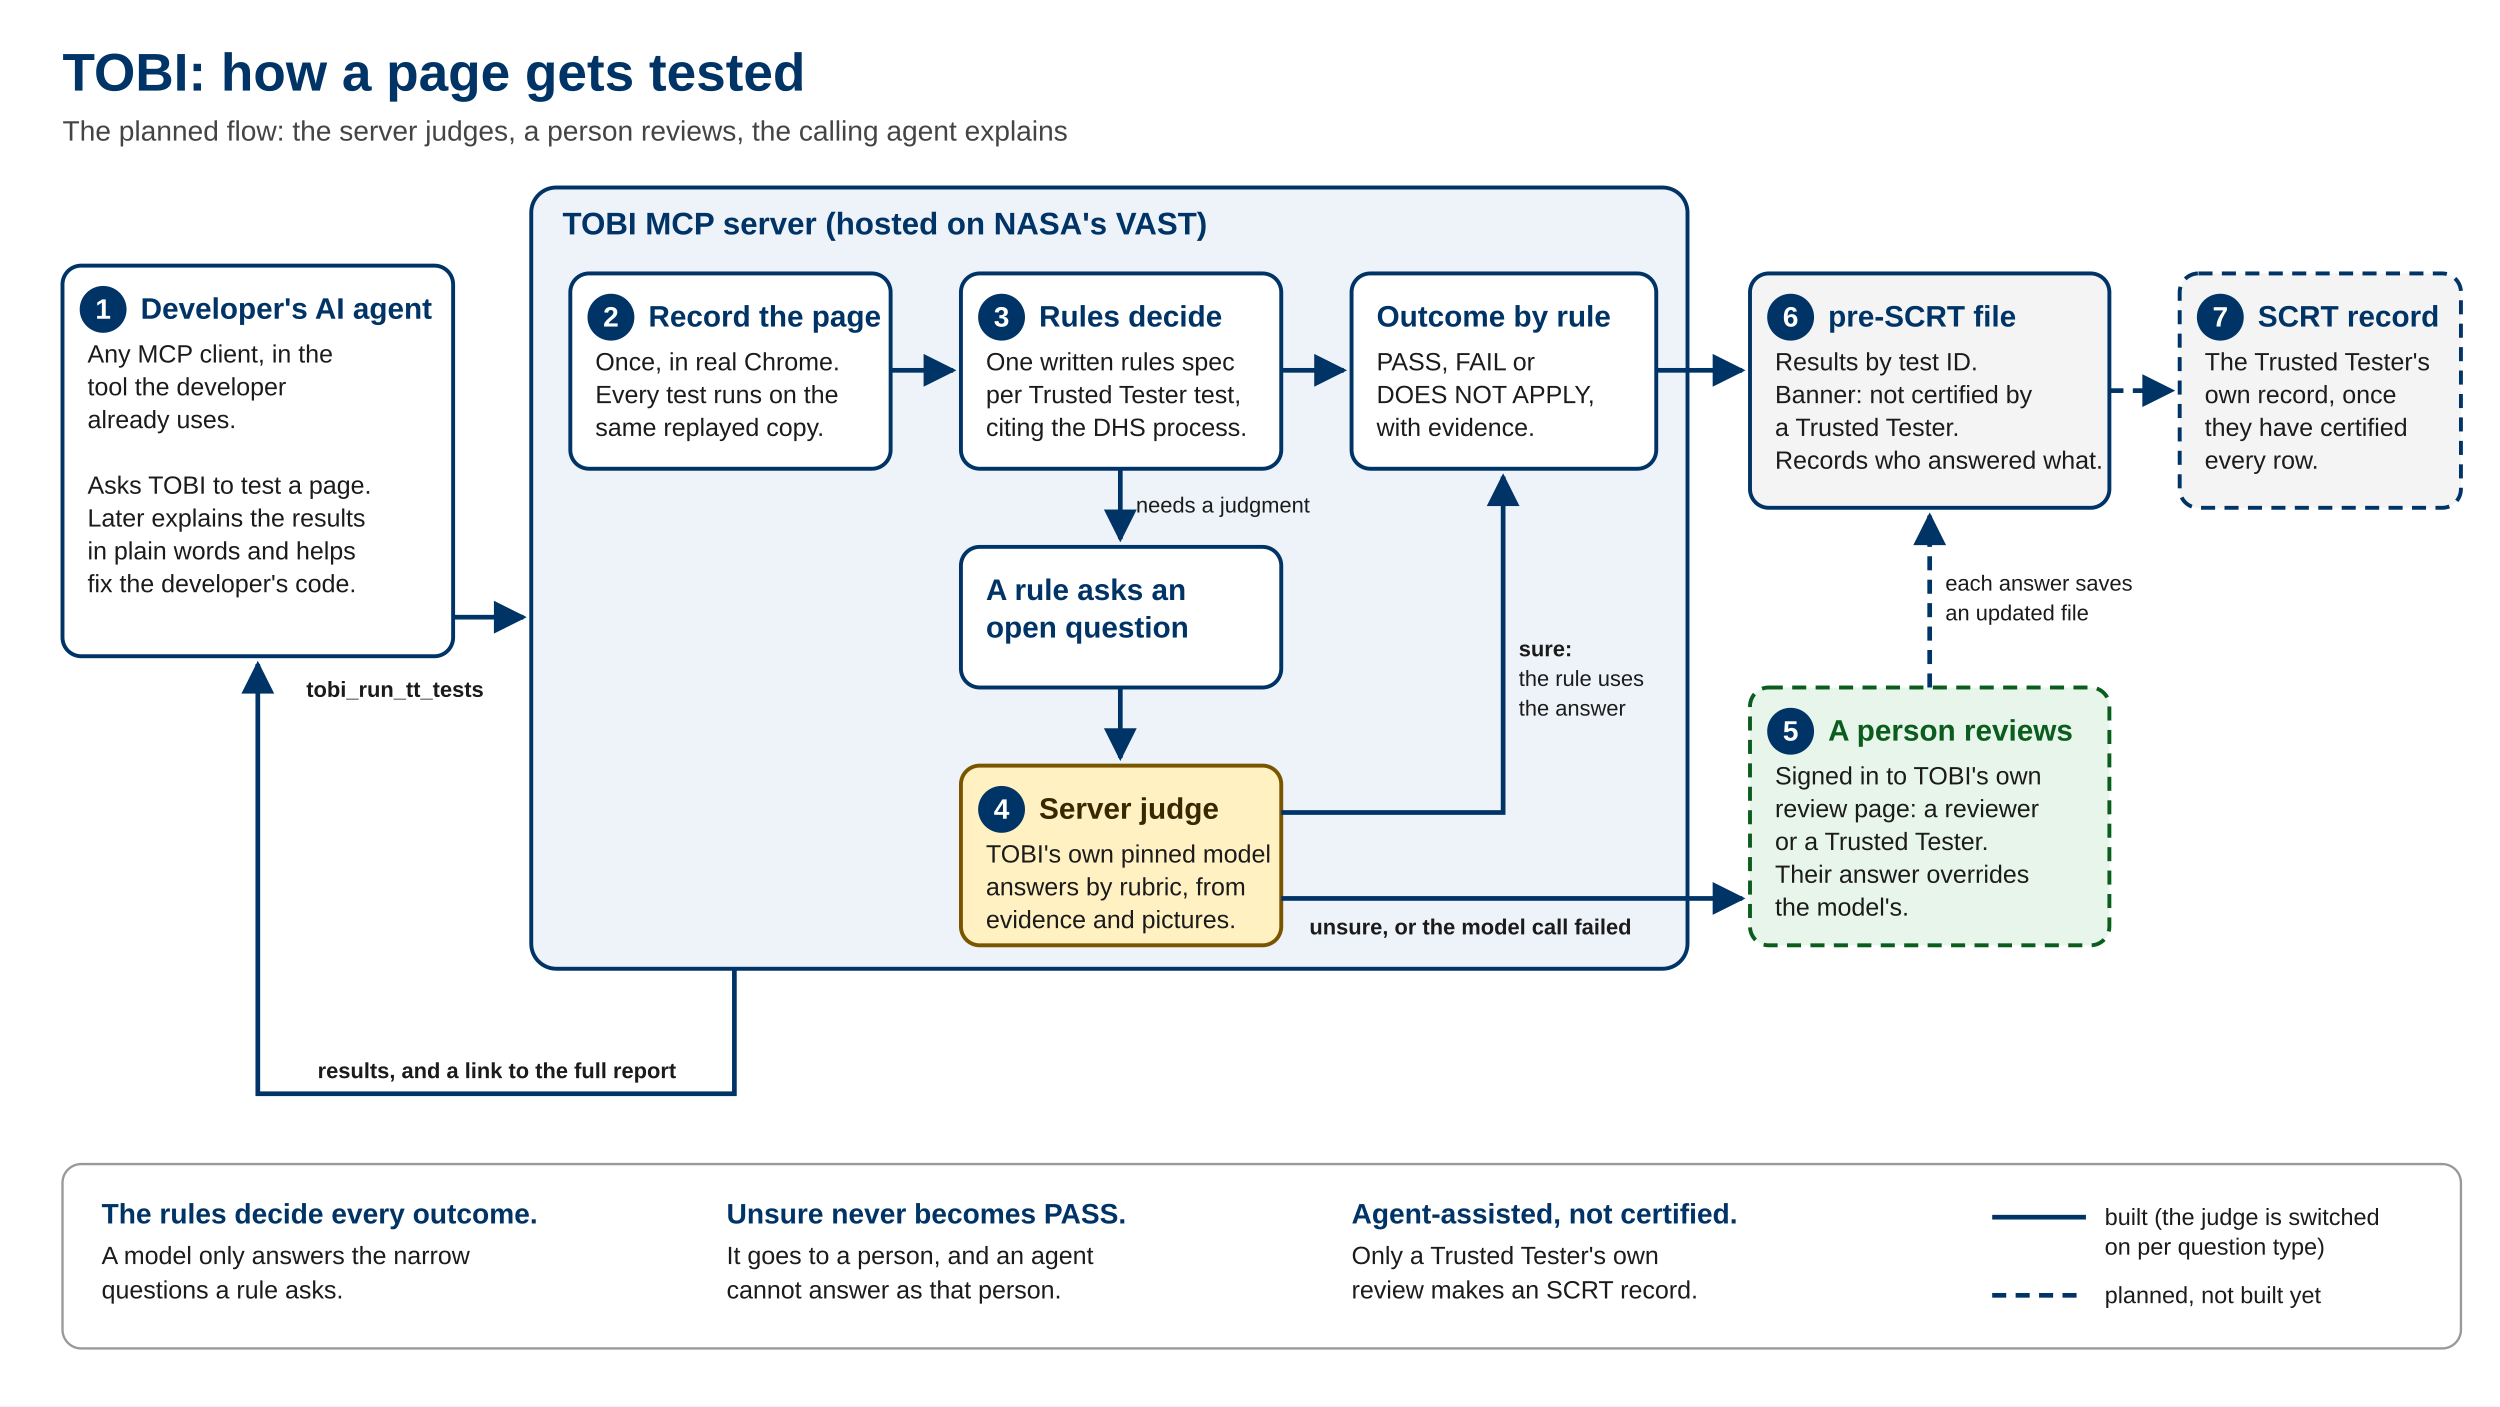
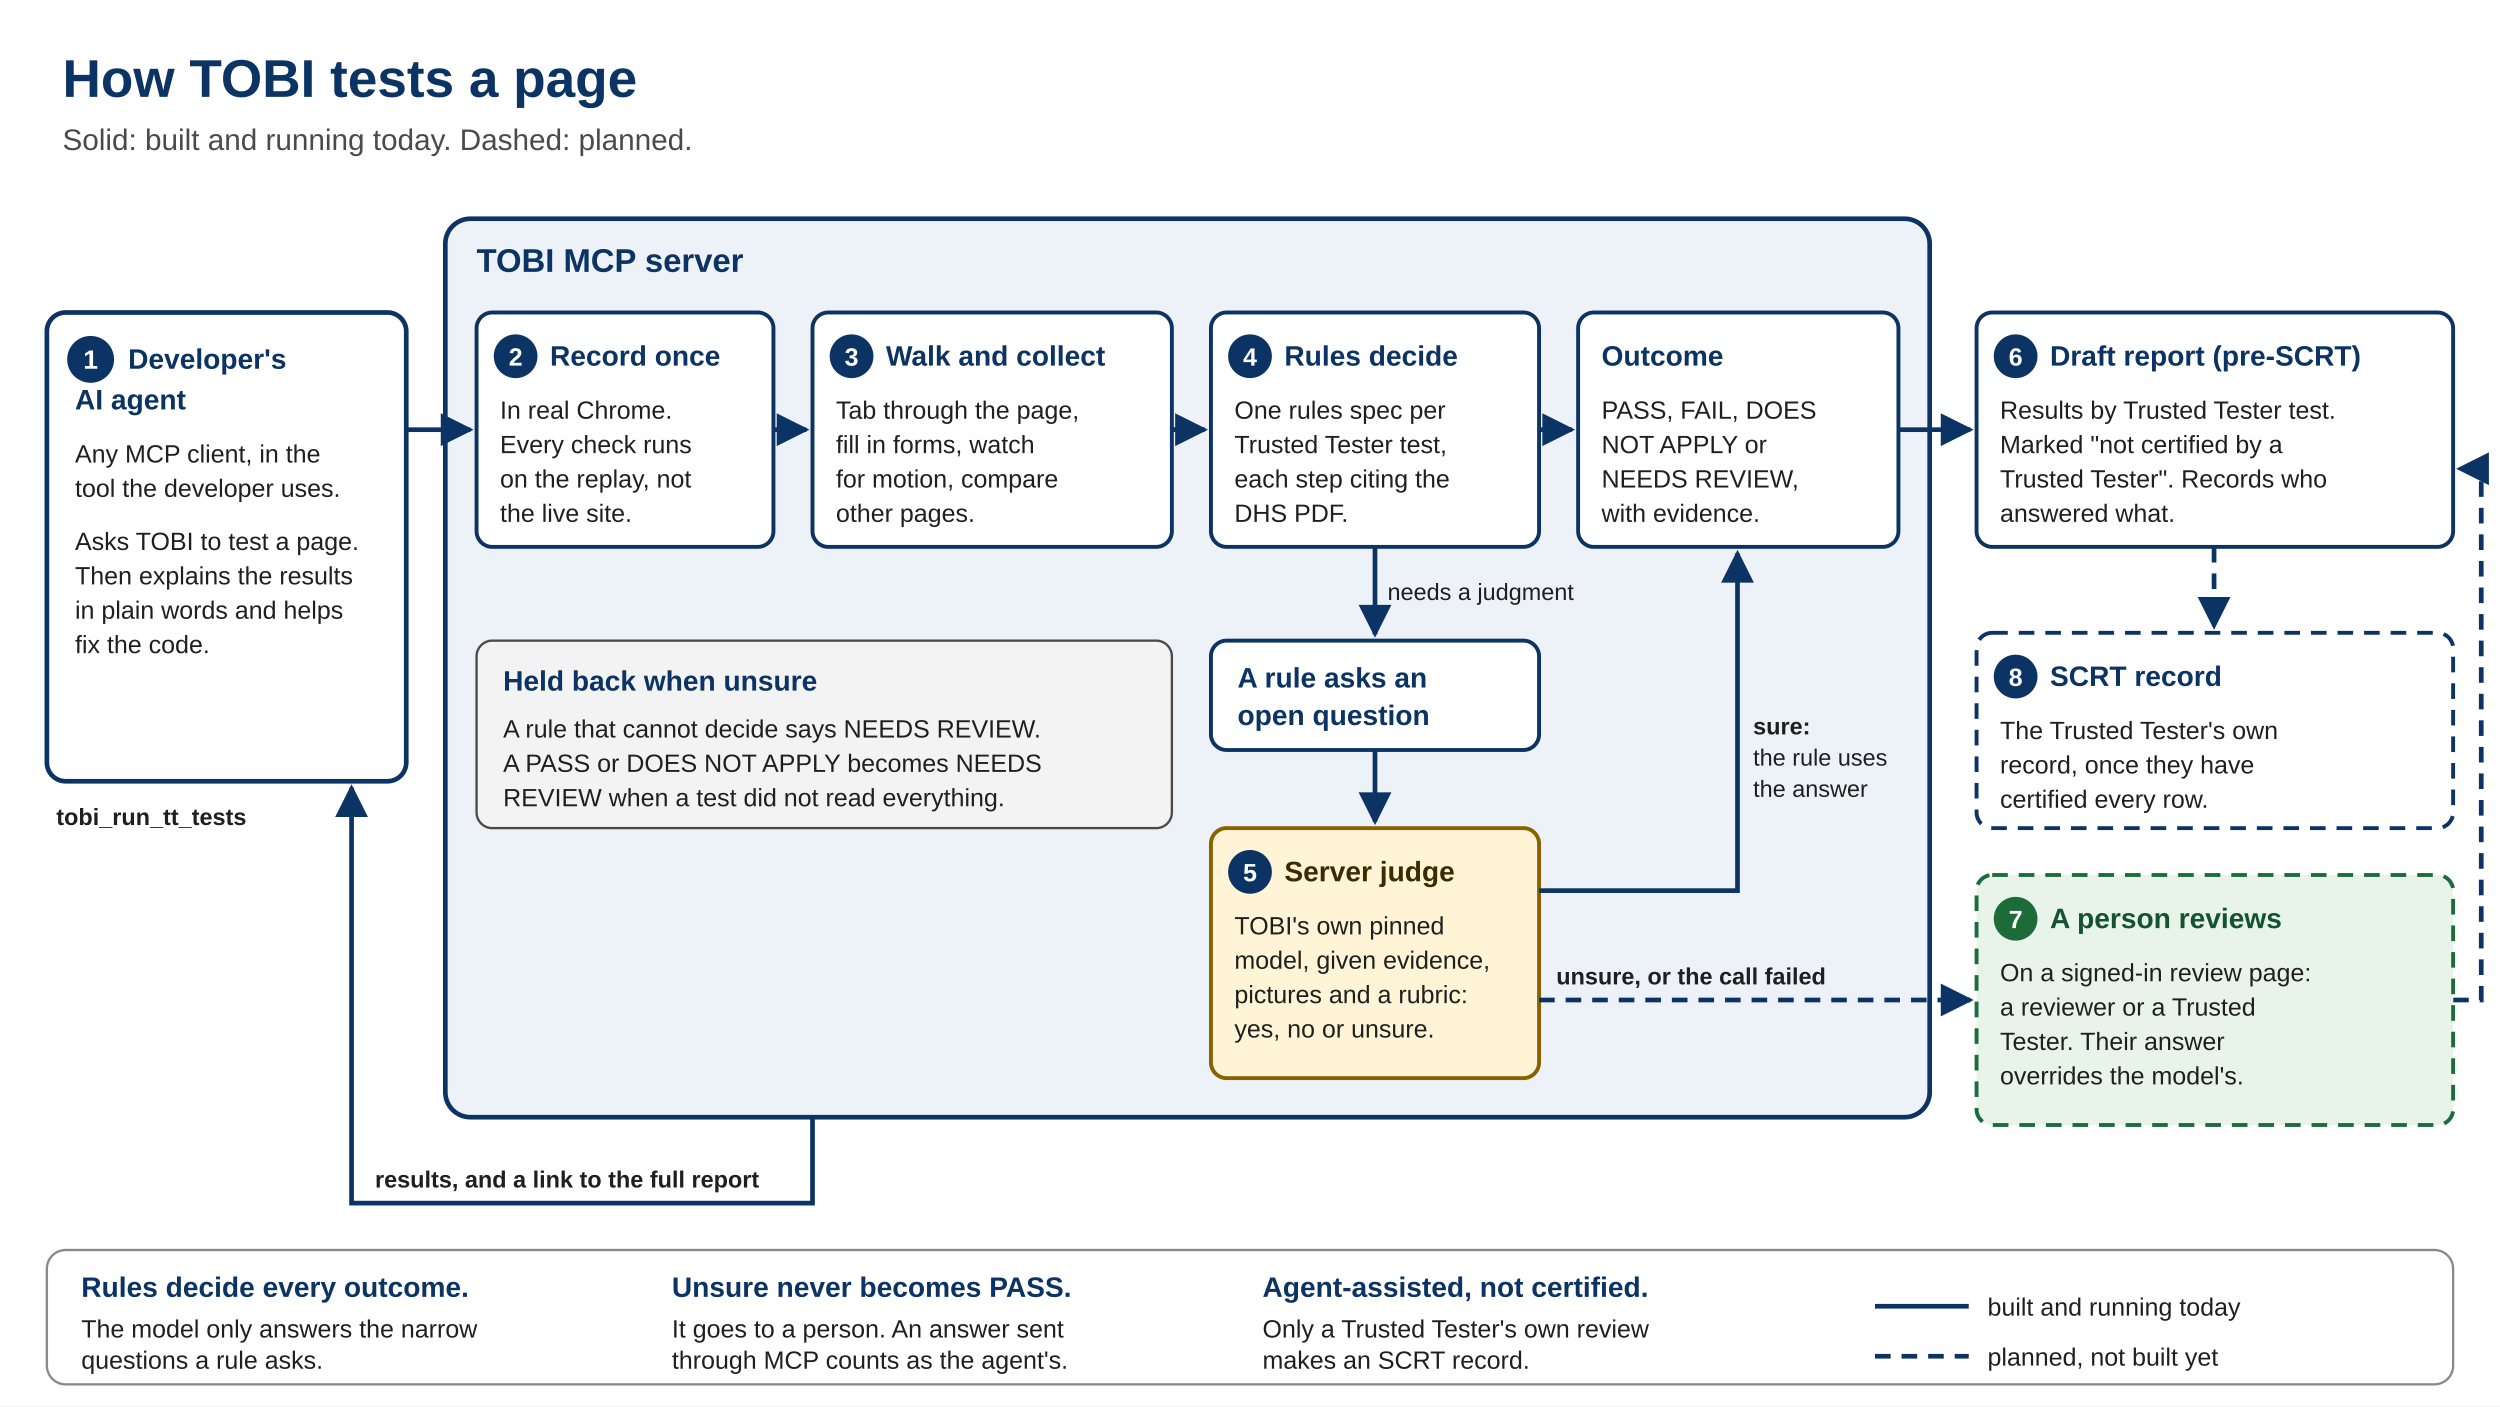
<svg xmlns="http://www.w3.org/2000/svg" viewBox="0 0 1600 900" width="1600" height="900" font-family="Arial, Helvetica, sans-serif" role="img" aria-labelledby="t d">
  <defs>
    <marker id="a" viewBox="0 0 10 10" refX="9" refY="5" markerWidth="7" markerHeight="7" orient="auto-start-reverse">
-       <path d="M0,0 L10,5 L0,10 z" fill="#003366" />
+       <path d="M0 0L10 5L0 10z" fill="#0B3364" />
    </marker>
  </defs>
-   <rect width="1600" height="900" fill="#ffffff" />
-   <text x="40" y="58" font-size="34" font-weight="bold" fill="#003366">TOBI: how a page gets tested</text>
-   <text x="40" y="90" font-size="18" fill="#444">The planned flow: the server judges, a person reviews, the calling agent explains</text>
-   <rect x="340" y="120" width="740" height="500" rx="16" fill="#eef3f9" stroke="#003366" stroke-width="2.5" />
-   <text x="360" y="150" font-size="20" font-weight="bold" fill="#003366">TOBI MCP server (hosted on NASA's VAST)</text>
-   <rect x="40" y="170" width="250" height="250" rx="12" fill="#ffffff" stroke="#003366" stroke-width="2.5" />
-   <circle cx="66" cy="198" r="15" fill="#003366" />
-   <text x="66" y="204" text-anchor="middle" font-size="18" font-weight="bold" fill="#fff">1</text>
-   <text x="90" y="204" font-size="19" font-weight="bold" fill="#003366">Developer's AI agent</text>
-   <text x="56" y="232" font-size="16" fill="#1b1b1b">Any MCP client, in the</text>
-   <text x="56" y="253" font-size="16" fill="#1b1b1b">tool the developer</text>
-   <text x="56" y="274" font-size="16" fill="#1b1b1b">already uses.</text>
-   <text x="56" y="295" font-size="16" fill="#1b1b1b" />
-   <text x="56" y="316" font-size="16" fill="#1b1b1b">Asks TOBI to test a page.</text>
-   <text x="56" y="337" font-size="16" fill="#1b1b1b">Later explains the results</text>
-   <text x="56" y="358" font-size="16" fill="#1b1b1b">in plain words and helps</text>
-   <text x="56" y="379" font-size="16" fill="#1b1b1b">fix the developer's code.</text>
-   <rect x="365" y="175" width="205" height="125" rx="12" fill="#ffffff" stroke="#003366" stroke-width="2.5" />
-   <circle cx="391" cy="203" r="15" fill="#003366" />
-   <text x="391" y="209" text-anchor="middle" font-size="18" font-weight="bold" fill="#fff">2</text>
-   <text x="415" y="209" font-size="19" font-weight="bold" fill="#003366">Record the page</text>
-   <text x="381" y="237" font-size="16" fill="#1b1b1b">Once, in real Chrome.</text>
-   <text x="381" y="258" font-size="16" fill="#1b1b1b">Every test runs on the</text>
-   <text x="381" y="279" font-size="16" fill="#1b1b1b">same replayed copy.</text>
-   <rect x="615" y="175" width="205" height="125" rx="12" fill="#ffffff" stroke="#003366" stroke-width="2.5" />
-   <circle cx="641" cy="203" r="15" fill="#003366" />
-   <text x="641" y="209" text-anchor="middle" font-size="18" font-weight="bold" fill="#fff">3</text>
-   <text x="665" y="209" font-size="19" font-weight="bold" fill="#003366">Rules decide</text>
-   <text x="631" y="237" font-size="16" fill="#1b1b1b">One written rules spec</text>
-   <text x="631" y="258" font-size="16" fill="#1b1b1b">per Trusted Tester test,</text>
-   <text x="631" y="279" font-size="16" fill="#1b1b1b">citing the DHS process.</text>
-   <rect x="865" y="175" width="195" height="125" rx="12" fill="#ffffff" stroke="#003366" stroke-width="2.5" />
-   <text x="881" y="209" font-size="19" font-weight="bold" fill="#003366">Outcome by rule</text>
-   <text x="881" y="237" font-size="16" fill="#1b1b1b">PASS, FAIL or</text>
-   <text x="881" y="258" font-size="16" fill="#1b1b1b">DOES NOT APPLY,</text>
-   <text x="881" y="279" font-size="16" fill="#1b1b1b">with evidence.</text>
-   <rect x="615" y="350" width="205" height="90" rx="12" fill="#ffffff" stroke="#003366" stroke-width="2.5" />
-   <text x="631" y="384" font-size="19" font-weight="bold" fill="#003366">A rule asks an</text>
-   <text x="631" y="408" font-size="19" font-weight="bold" fill="#003366">open question</text>
-   <rect x="615" y="490" width="205" height="115" rx="12" fill="#fff1c2" stroke="#7a5500" stroke-width="2.5" />
-   <circle cx="641" cy="518" r="15" fill="#003366" />
-   <text x="641" y="524" text-anchor="middle" font-size="18" font-weight="bold" fill="#fff">4</text>
-   <text x="665" y="524" font-size="19" font-weight="bold" fill="#3a2700">Server judge</text>
-   <text x="631" y="552" font-size="16" fill="#1b1b1b">TOBI's own pinned model</text>
-   <text x="631" y="573" font-size="16" fill="#1b1b1b">answers by rubric, from</text>
-   <text x="631" y="594" font-size="16" fill="#1b1b1b">evidence and pictures.</text>
-   <rect x="1120" y="175" width="230" height="150" rx="12" fill="#f4f4f4" stroke="#003366" stroke-width="2.5" />
-   <circle cx="1146" cy="203" r="15" fill="#003366" />
-   <text x="1146" y="209" text-anchor="middle" font-size="18" font-weight="bold" fill="#fff">6</text>
-   <text x="1170" y="209" font-size="19" font-weight="bold" fill="#003366">pre-SCRT file</text>
-   <text x="1136" y="237" font-size="16" fill="#1b1b1b">Results by test ID.</text>
-   <text x="1136" y="258" font-size="16" fill="#1b1b1b">Banner: not certified by</text>
-   <text x="1136" y="279" font-size="16" fill="#1b1b1b">a Trusted Tester.</text>
-   <text x="1136" y="300" font-size="16" fill="#1b1b1b">Records who answered what.</text>
-   <rect x="1120" y="440" width="230" height="165" rx="12" fill="#e7f5ea" stroke="#0b5d1e" stroke-width="2.5" stroke-dasharray="9 6" />
-   <circle cx="1146" cy="468" r="15" fill="#003366" />
-   <text x="1146" y="474" text-anchor="middle" font-size="18" font-weight="bold" fill="#fff">5</text>
-   <text x="1170" y="474" font-size="19" font-weight="bold" fill="#0b5d1e">A person reviews</text>
-   <text x="1136" y="502" font-size="16" fill="#1b1b1b">Signed in to TOBI's own</text>
-   <text x="1136" y="523" font-size="16" fill="#1b1b1b">review page: a reviewer</text>
-   <text x="1136" y="544" font-size="16" fill="#1b1b1b">or a Trusted Tester.</text>
-   <text x="1136" y="565" font-size="16" fill="#1b1b1b">Their answer overrides</text>
-   <text x="1136" y="586" font-size="16" fill="#1b1b1b">the model's.</text>
-   <rect x="1395" y="175" width="180" height="150" rx="12" fill="#f4f4f4" stroke="#003366" stroke-width="2.5" stroke-dasharray="9 6" />
-   <circle cx="1421" cy="203" r="15" fill="#003366" />
-   <text x="1421" y="209" text-anchor="middle" font-size="18" font-weight="bold" fill="#fff">7</text>
-   <text x="1445" y="209" font-size="19" font-weight="bold" fill="#003366">SCRT record</text>
-   <text x="1411" y="237" font-size="16" fill="#1b1b1b">The Trusted Tester's</text>
-   <text x="1411" y="258" font-size="16" fill="#1b1b1b">own record, once</text>
-   <text x="1411" y="279" font-size="16" fill="#1b1b1b">they have certified</text>
-   <text x="1411" y="300" font-size="16" fill="#1b1b1b">every row.</text>
-   <path d="M290,395 L335,395" fill="none" stroke="#003366" stroke-width="3" marker-end="url(#a)" />
-   <text x="196" y="446" text-anchor="start" font-size="14" font-weight="bold" fill="#1b1b1b">tobi_run_tt_tests</text>
-   <path d="M570,237 L610,237" fill="none" stroke="#003366" stroke-width="3" marker-end="url(#a)" />
-   <path d="M820,237 L860,237" fill="none" stroke="#003366" stroke-width="3" marker-end="url(#a)" />
-   <path d="M717,300 L717,345" fill="none" stroke="#003366" stroke-width="3" marker-end="url(#a)" />
-   <text x="727" y="328" text-anchor="start" font-size="14" fill="#1b1b1b">needs a judgment</text>
-   <path d="M717,440 L717,485" fill="none" stroke="#003366" stroke-width="3" marker-end="url(#a)" />
-   <path d="M820,520 L962,520 L962,305" fill="none" stroke="#003366" stroke-width="3" marker-end="url(#a)" />
-   <text x="972" y="420" text-anchor="start" font-size="14" font-weight="bold" fill="#1b1b1b">sure:</text>
-   <text x="972" y="439" text-anchor="start" font-size="14" fill="#1b1b1b">the rule uses</text>
-   <text x="972" y="458" text-anchor="start" font-size="14" fill="#1b1b1b">the answer</text>
-   <path d="M820,575 L1115,575" fill="none" stroke="#003366" stroke-width="3" marker-end="url(#a)" />
-   <text x="838" y="598" text-anchor="start" font-size="14" font-weight="bold" fill="#1b1b1b">unsure, or the model call failed</text>
-   <path d="M1060,237 L1115,237" fill="none" stroke="#003366" stroke-width="3" marker-end="url(#a)" />
-   <path d="M1235,440 L1235,330" fill="none" stroke="#003366" stroke-width="3" stroke-dasharray="9 6" marker-end="url(#a)" />
-   <text x="1245" y="378" text-anchor="start" font-size="14" fill="#1b1b1b">each answer saves</text>
-   <text x="1245" y="397" text-anchor="start" font-size="14" fill="#1b1b1b">an updated file</text>
-   <path d="M1350,250 L1390,250" fill="none" stroke="#003366" stroke-width="3" stroke-dasharray="9 6" marker-end="url(#a)" />
-   <path d="M470,620 L470,700 L165,700 L165,425" fill="none" stroke="#003366" stroke-width="3" marker-end="url(#a)" />
-   <text x="318" y="690" text-anchor="middle" font-size="14" font-weight="bold" fill="#1b1b1b">results, and a link to the full report</text>
-   <rect x="40" y="745" width="1535" height="118" rx="12" fill="#ffffff" stroke="#999" stroke-width="1.5" />
-   <text x="65" y="783" font-size="18" font-weight="bold" fill="#003366">The rules decide every outcome.</text>
-   <text x="65" y="809" font-size="16" fill="#1b1b1b">A model only answers the narrow</text>
-   <text x="65" y="831" font-size="16" fill="#1b1b1b">questions a rule asks.</text>
-   <text x="465" y="783" font-size="18" font-weight="bold" fill="#003366">Unsure never becomes PASS.</text>
-   <text x="465" y="809" font-size="16" fill="#1b1b1b">It goes to a person, and an agent</text>
-   <text x="465" y="831" font-size="16" fill="#1b1b1b">cannot answer as that person.</text>
-   <text x="865" y="783" font-size="18" font-weight="bold" fill="#003366">Agent-assisted, not certified.</text>
-   <text x="865" y="809" font-size="16" fill="#1b1b1b">Only a Trusted Tester's own</text>
-   <text x="865" y="831" font-size="16" fill="#1b1b1b">review makes an SCRT record.</text>
-   <line x1="1275" y1="779" x2="1335" y2="779" stroke="#003366" stroke-width="3" />
-   <text x="1347" y="784" font-size="15" fill="#1b1b1b">built (the judge is switched</text>
-   <text x="1347" y="803" font-size="15" fill="#1b1b1b">on per question type)</text>
-   <line x1="1275" y1="829" x2="1335" y2="829" stroke="#003366" stroke-width="3" stroke-dasharray="9 6" />
-   <text x="1347" y="834" font-size="15" fill="#1b1b1b">planned, not built yet</text>
+   <rect width="1600" height="900" fill="#FFFFFF" />
+   <text x="40" y="62" font-size="34" font-weight="bold" fill="#0B3364">How TOBI tests a page</text>
+   <text x="40" y="96" font-size="19" fill="#4A4A4A">Solid: built and running today. Dashed: planned.</text>
+   <rect x="30" y="200" width="230" height="300" rx="12" fill="#FFFFFF" stroke="#0B3364" stroke-width="3" />
+   <circle cx="58" cy="230" r="15" fill="#0B3364" />
+   <text x="58" y="236" font-size="17" font-weight="bold" fill="#FFFFFF" text-anchor="middle">1</text>
+   <text x="82" y="236" font-size="18" font-weight="bold" fill="#0B3364">Developer's</text>
+   <text x="48" y="262" font-size="18" font-weight="bold" fill="#0B3364">AI agent</text>
+   <g font-size="16" fill="#1F1F1F">
+     <text x="48" y="296">Any MCP client, in the</text>
+     <text x="48" y="318">tool the developer uses.</text>
+     <text x="48" y="352">Asks TOBI to test a page.</text>
+     <text x="48" y="374">Then explains the results</text>
+     <text x="48" y="396">in plain words and helps</text>
+     <text x="48" y="418">fix the code.</text>
+   </g>
+   <rect x="285" y="140" width="950" height="575" rx="16" fill="#EDF2F8" stroke="#0B3364" stroke-width="3" />
+   <text x="305" y="174" font-size="21" font-weight="bold" fill="#0B3364">TOBI MCP server</text>
+   <g font-size="16" fill="#1F1F1F">
+     <rect x="305" y="200" width="190" height="150" rx="10" fill="#FFFFFF" stroke="#0B3364" stroke-width="2.5" />
+     <circle cx="330" cy="228" r="14" fill="#0B3364" />
+     <text x="330" y="234" font-size="16" font-weight="bold" fill="#FFFFFF" text-anchor="middle">2</text>
+     <text x="352" y="234" font-size="18" font-weight="bold" fill="#0B3364">Record once</text>
+     <text x="320" y="268">In real Chrome.</text>
+     <text x="320" y="290">Every check runs</text>
+     <text x="320" y="312">on the replay, not</text>
+     <text x="320" y="334">the live site.</text>
+     <rect x="520" y="200" width="230" height="150" rx="10" fill="#FFFFFF" stroke="#0B3364" stroke-width="2.5" />
+     <circle cx="545" cy="228" r="14" fill="#0B3364" />
+     <text x="545" y="234" font-size="16" font-weight="bold" fill="#FFFFFF" text-anchor="middle">3</text>
+     <text x="567" y="234" font-size="18" font-weight="bold" fill="#0B3364">Walk and collect</text>
+     <text x="535" y="268">Tab through the page,</text>
+     <text x="535" y="290">fill in forms, watch</text>
+     <text x="535" y="312">for motion, compare</text>
+     <text x="535" y="334">other pages.</text>
+     <rect x="775" y="200" width="210" height="150" rx="10" fill="#FFFFFF" stroke="#0B3364" stroke-width="2.5" />
+     <circle cx="800" cy="228" r="14" fill="#0B3364" />
+     <text x="800" y="234" font-size="16" font-weight="bold" fill="#FFFFFF" text-anchor="middle">4</text>
+     <text x="822" y="234" font-size="18" font-weight="bold" fill="#0B3364">Rules decide</text>
+     <text x="790" y="268">One rules spec per</text>
+     <text x="790" y="290">Trusted Tester test,</text>
+     <text x="790" y="312">each step citing the</text>
+     <text x="790" y="334">DHS PDF.</text>
+     <rect x="1010" y="200" width="205" height="150" rx="10" fill="#FFFFFF" stroke="#0B3364" stroke-width="2.5" />
+     <text x="1025" y="234" font-size="18" font-weight="bold" fill="#0B3364">Outcome</text>
+     <text x="1025" y="268">PASS, FAIL, DOES</text>
+     <text x="1025" y="290">NOT APPLY or</text>
+     <text x="1025" y="312">NEEDS REVIEW,</text>
+     <text x="1025" y="334">with evidence.</text>
+     <rect x="305" y="410" width="445" height="120" rx="10" fill="#F3F3F3" stroke="#4A4A4A" stroke-width="1.5" />
+     <text x="322" y="442" font-size="18" font-weight="bold" fill="#0B3364">Held back when unsure</text>
+     <text x="322" y="472">A rule that cannot decide says NEEDS REVIEW.</text>
+     <text x="322" y="494">A PASS or DOES NOT APPLY becomes NEEDS</text>
+     <text x="322" y="516">REVIEW when a test did not read everything.</text>
+     <rect x="775" y="410" width="210" height="70" rx="10" fill="#FFFFFF" stroke="#0B3364" stroke-width="2.5" />
+     <text x="792" y="440" font-size="18" font-weight="bold" fill="#0B3364">A rule asks an</text>
+     <text x="792" y="464" font-size="18" font-weight="bold" fill="#0B3364">open question</text>
+     <rect x="775" y="530" width="210" height="160" rx="10" fill="#FFF4D6" stroke="#8A6100" stroke-width="2.5" />
+     <circle cx="800" cy="558" r="14" fill="#0B3364" />
+     <text x="800" y="564" font-size="16" font-weight="bold" fill="#FFFFFF" text-anchor="middle">5</text>
+     <text x="822" y="564" font-size="18" font-weight="bold" fill="#3D2B00">Server judge</text>
+     <text x="790" y="598">TOBI's own pinned</text>
+     <text x="790" y="620">model, given evidence,</text>
+     <text x="790" y="642">pictures and a rubric:</text>
+     <text x="790" y="664">yes, no or unsure.</text>
+   </g>
+   <g stroke="#0B3364" stroke-width="3" fill="none">
+     <line x1="260" y1="275" x2="301" y2="275" marker-end="url(#a)" />
+     <line x1="495" y1="275" x2="516" y2="275" marker-end="url(#a)" />
+     <line x1="750" y1="275" x2="771" y2="275" marker-end="url(#a)" />
+     <line x1="985" y1="275" x2="1006" y2="275" marker-end="url(#a)" />
+     <line x1="880" y1="350" x2="880" y2="406" marker-end="url(#a)" />
+     <line x1="880" y1="480" x2="880" y2="526" marker-end="url(#a)" />
+     <polyline points="985,570 1112,570 1112,354" marker-end="url(#a)" />
+     <line x1="1215" y1="275" x2="1261" y2="275" marker-end="url(#a)" />
+     <polyline points="520,715 520,770 225,770 225,504" marker-end="url(#a)" />
+   </g>
+   <g stroke="#0B3364" stroke-width="3" fill="none" stroke-dasharray="10 7">
+     <line x1="985" y1="640" x2="1261" y2="640" marker-end="url(#a)" />
+     <line x1="1417" y1="350" x2="1417" y2="401" marker-end="url(#a)" />
+     <polyline points="1570,640 1588,640 1588,300 1574,300" marker-end="url(#a)" />
+   </g>
+   <g font-size="15" fill="#1F1F1F">
+     <text x="888" y="384">needs a judgment</text>
+     <text x="1122" y="470" font-weight="bold">sure:</text>
+     <text x="1122" y="490">the rule uses</text>
+     <text x="1122" y="510">the answer</text>
+     <text x="996" y="630" font-weight="bold">unsure, or the call failed</text>
+     <text x="240" y="760" font-weight="bold">results, and a link to the full report</text>
+     <text x="36" y="528" font-weight="bold">tobi_run_tt_tests</text>
+   </g>
+   <g font-size="16" fill="#1F1F1F">
+     <rect x="1265" y="200" width="305" height="150" rx="10" fill="#FFFFFF" stroke="#0B3364" stroke-width="2.5" />
+     <circle cx="1290" cy="228" r="14" fill="#0B3364" />
+     <text x="1290" y="234" font-size="16" font-weight="bold" fill="#FFFFFF" text-anchor="middle">6</text>
+     <text x="1312" y="234" font-size="18" font-weight="bold" fill="#0B3364">Draft report (pre-SCRT)</text>
+     <text x="1280" y="268">Results by Trusted Tester test.</text>
+     <text x="1280" y="290">Marked "not certified by a</text>
+     <text x="1280" y="312">Trusted Tester". Records who</text>
+     <text x="1280" y="334">answered what.</text>
+     <rect x="1265" y="405" width="305" height="125" rx="10" fill="#FFFFFF" stroke="#0B3364" stroke-width="2.5" stroke-dasharray="10 7" />
+     <circle cx="1290" cy="433" r="14" fill="#0B3364" />
+     <text x="1290" y="439" font-size="16" font-weight="bold" fill="#FFFFFF" text-anchor="middle">8</text>
+     <text x="1312" y="439" font-size="18" font-weight="bold" fill="#0B3364">SCRT record</text>
+     <text x="1280" y="473">The Trusted Tester's own</text>
+     <text x="1280" y="495">record, once they have</text>
+     <text x="1280" y="517">certified every row.</text>
+     <rect x="1265" y="560" width="305" height="160" rx="10" fill="#E8F4EA" stroke="#1E6B3A" stroke-width="2.5" stroke-dasharray="10 7" />
+     <circle cx="1290" cy="588" r="14" fill="#1E6B3A" />
+     <text x="1290" y="594" font-size="16" font-weight="bold" fill="#FFFFFF" text-anchor="middle">7</text>
+     <text x="1312" y="594" font-size="18" font-weight="bold" fill="#14532D">A person reviews</text>
+     <text x="1280" y="628">On a signed-in review page:</text>
+     <text x="1280" y="650">a reviewer or a Trusted</text>
+     <text x="1280" y="672">Tester. Their answer</text>
+     <text x="1280" y="694">overrides the model's.</text>
+   </g>
+   <rect x="30" y="800" width="1540" height="86" rx="12" fill="#FFFFFF" stroke="#8A8A8A" stroke-width="1.5" />
+   <g font-size="16" fill="#1F1F1F">
+     <text x="52" y="830" font-size="18" font-weight="bold" fill="#0B3364">Rules decide every outcome.</text>
+     <text x="52" y="856">The model only answers the narrow</text>
+     <text x="52" y="876">questions a rule asks.</text>
+     <text x="430" y="830" font-size="18" font-weight="bold" fill="#0B3364">Unsure never becomes PASS.</text>
+     <text x="430" y="856">It goes to a person. An answer sent</text>
+     <text x="430" y="876">through MCP counts as the agent's.</text>
+     <text x="808" y="830" font-size="18" font-weight="bold" fill="#0B3364">Agent-assisted, not certified.</text>
+     <text x="808" y="856">Only a Trusted Tester's own review</text>
+     <text x="808" y="876">makes an SCRT record.</text>
+     <line x1="1200" y1="836" x2="1260" y2="836" stroke="#0B3364" stroke-width="3" />
+     <text x="1272" y="842">built and running today</text>
+     <line x1="1200" y1="868" x2="1260" y2="868" stroke="#0B3364" stroke-width="3" stroke-dasharray="10 7" />
+     <text x="1272" y="874">planned, not built yet</text>
+   </g>
</svg>
